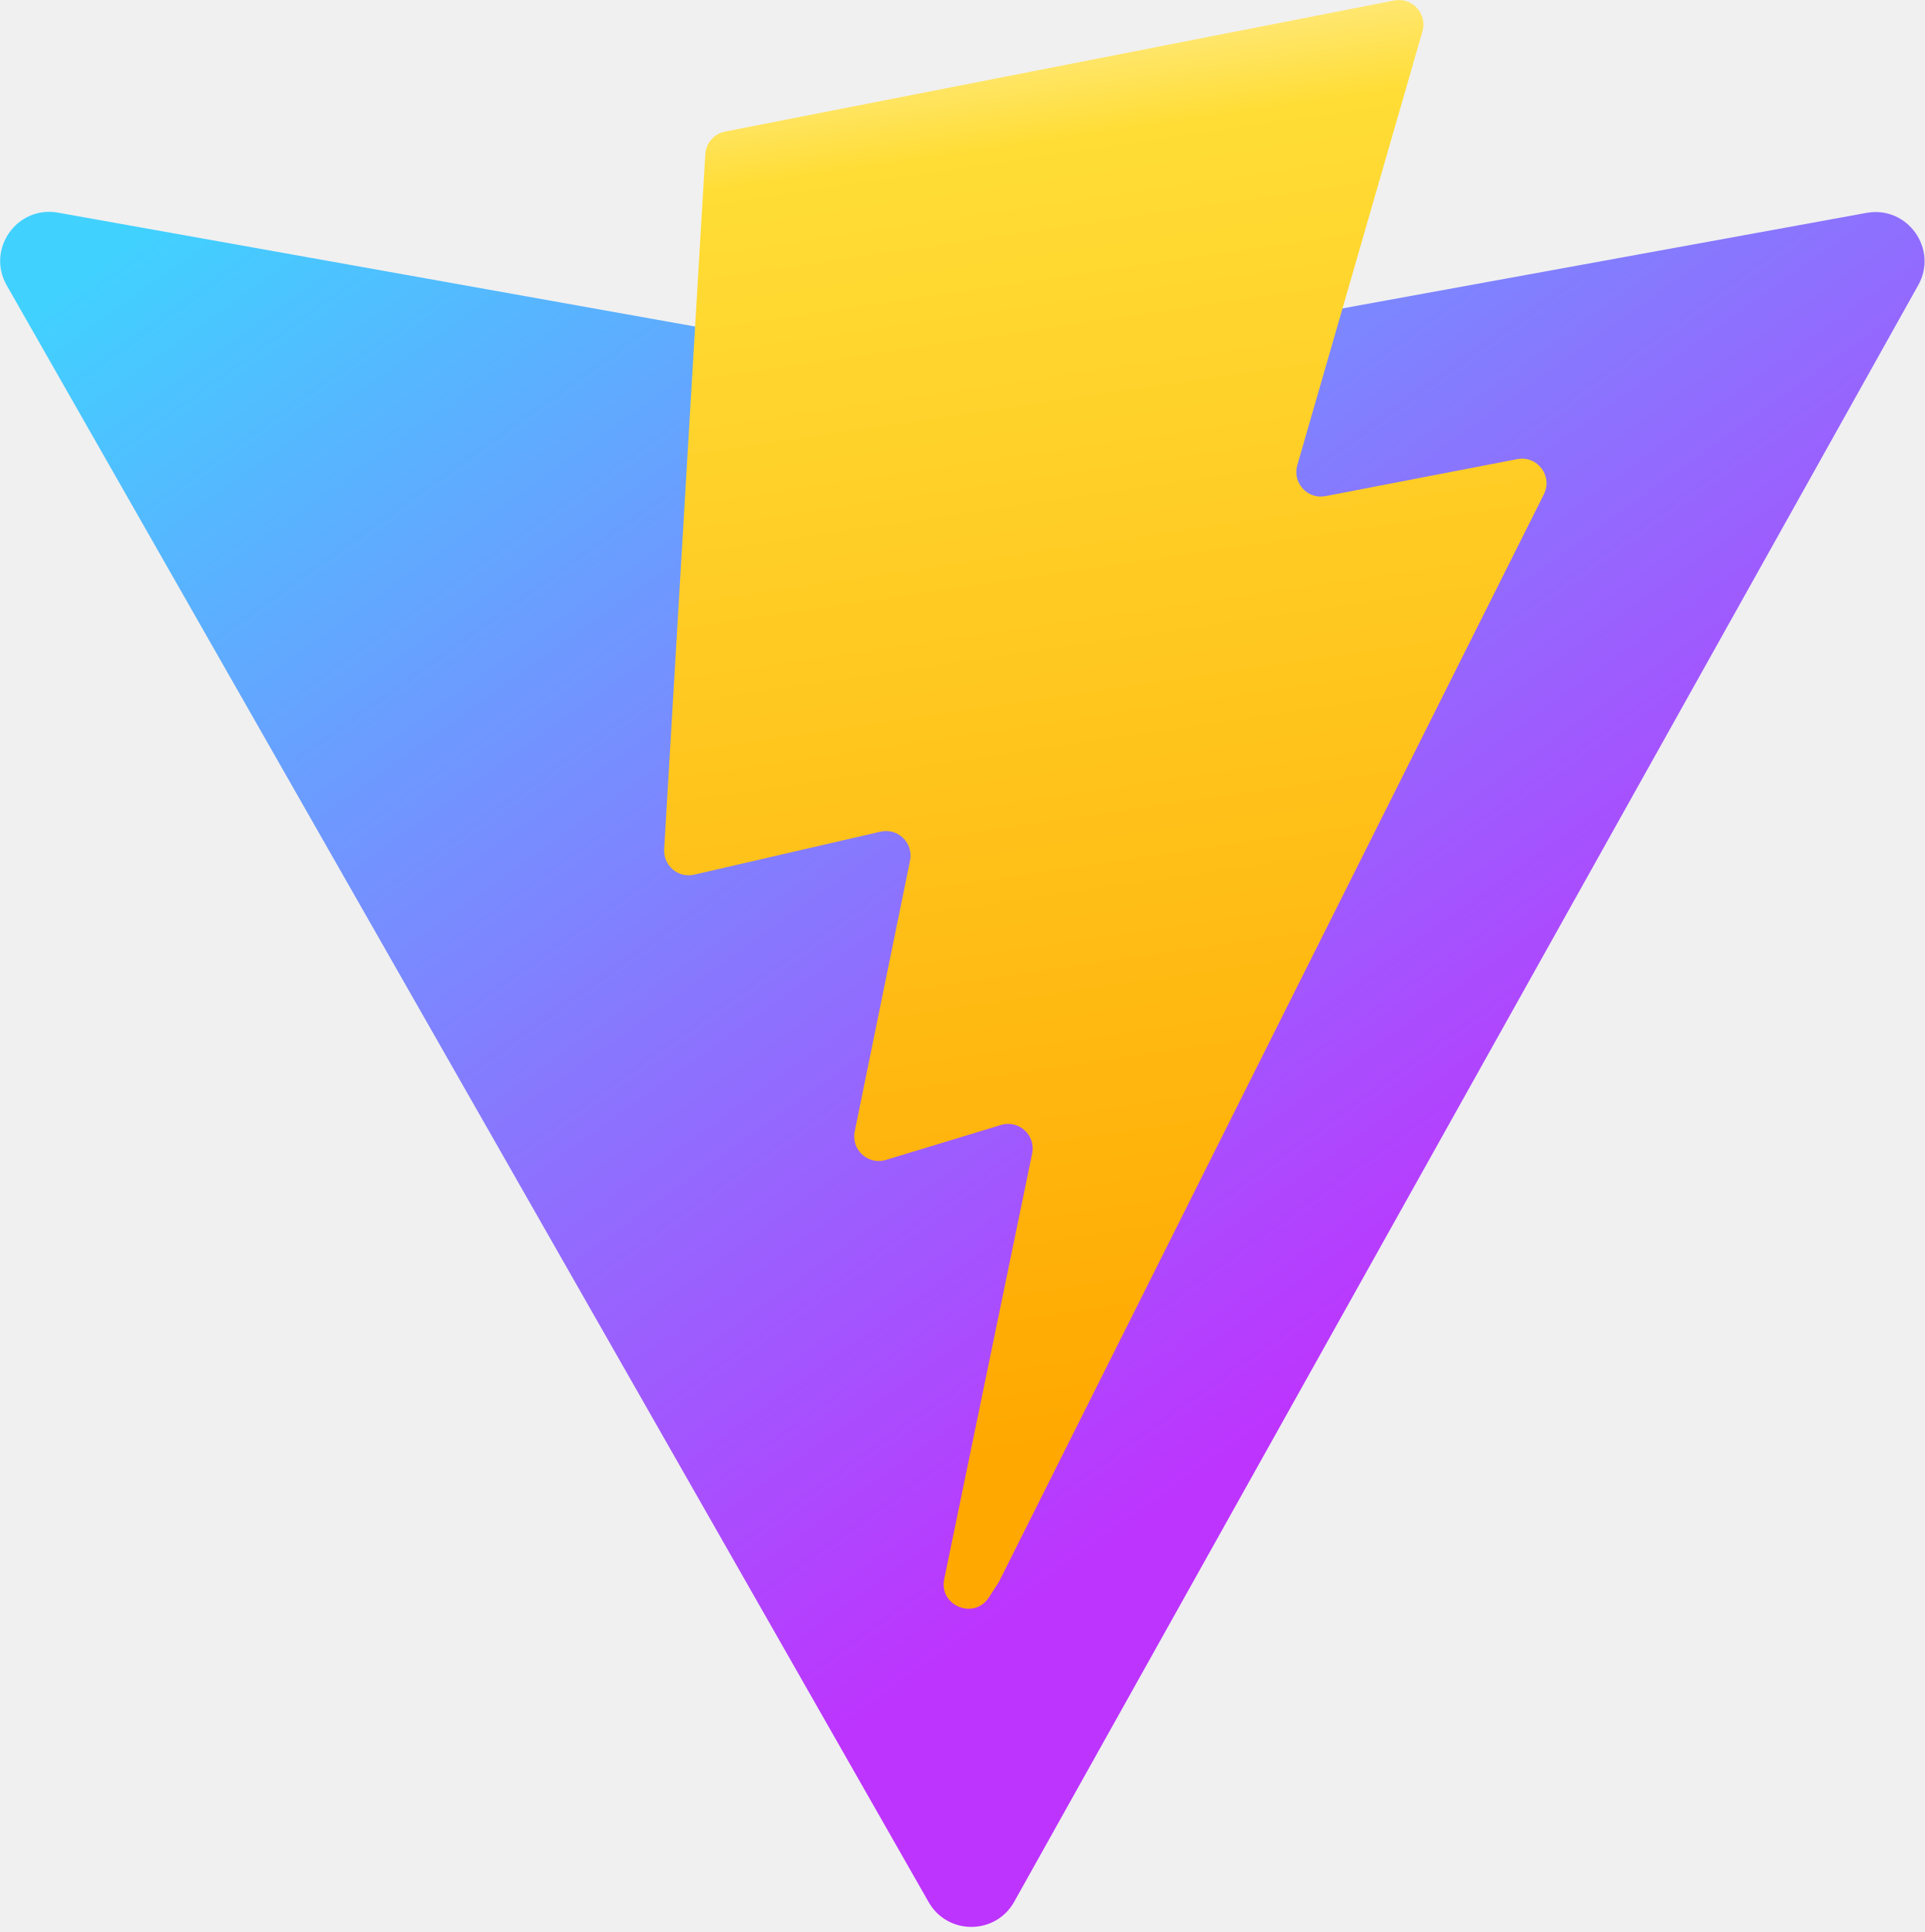
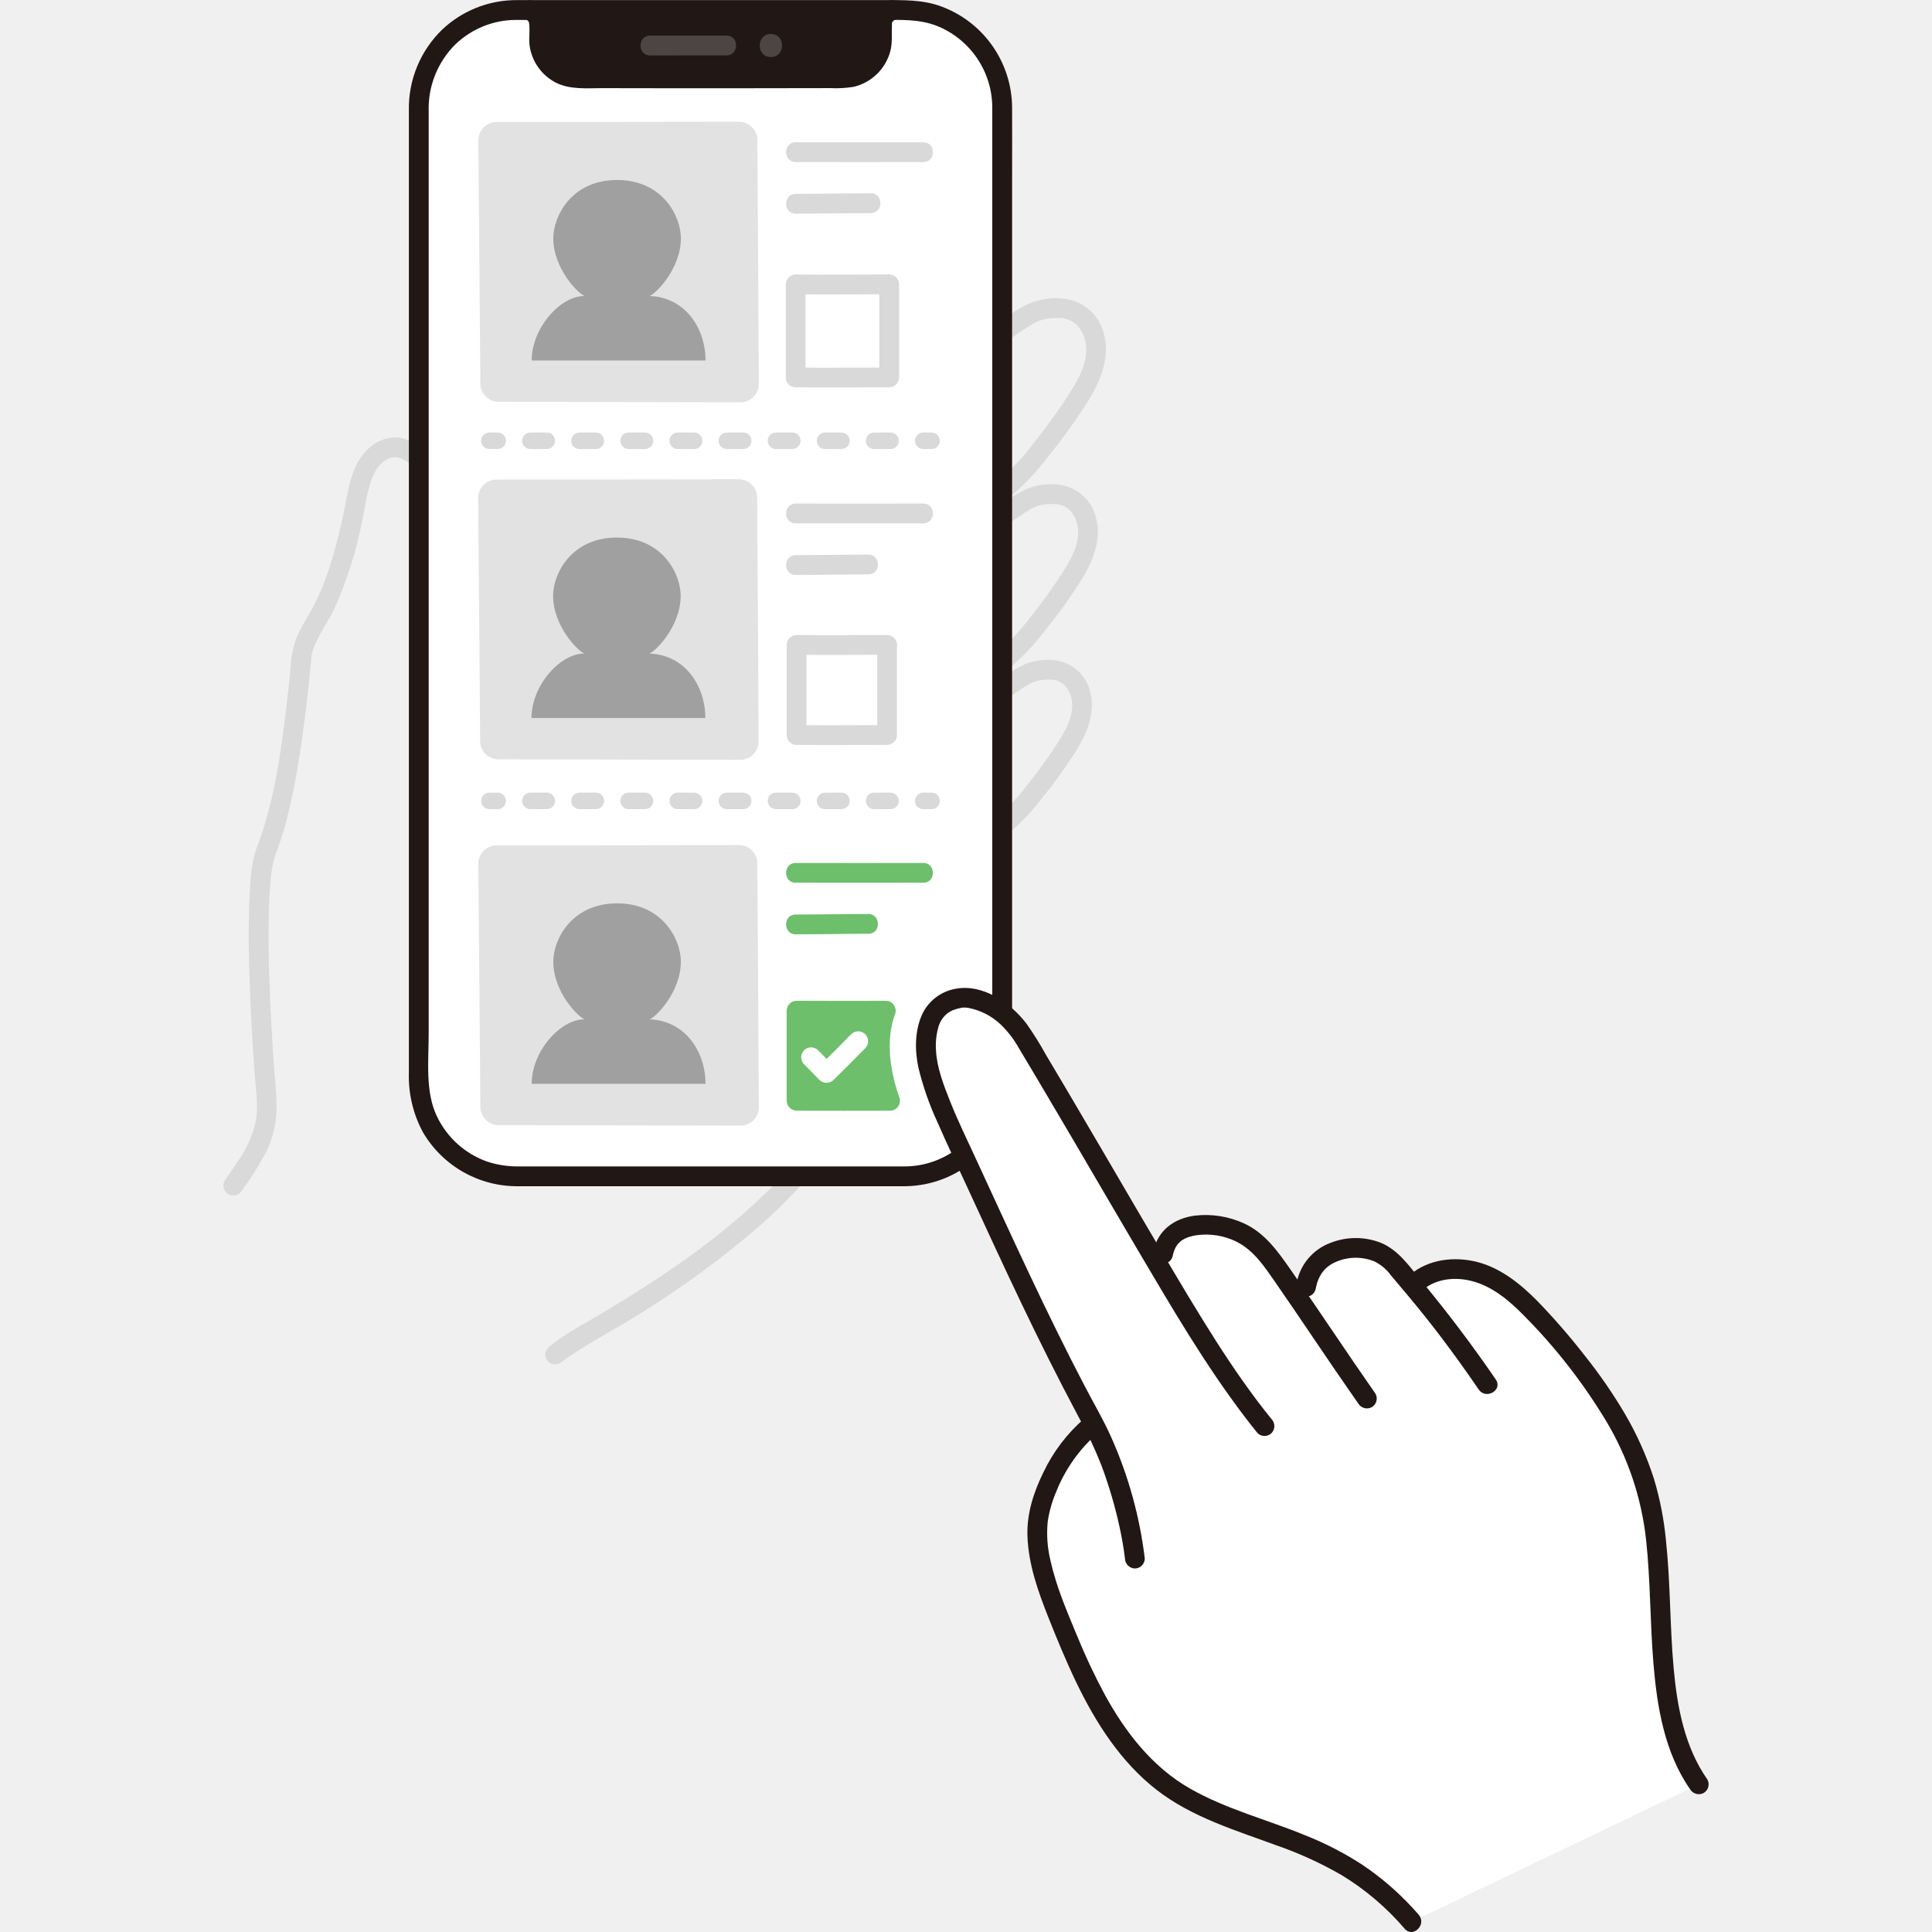
- <svg xmlns="http://www.w3.org/2000/svg" aria-hidden="true" role="img" class="iconify iconify--logos" width="31.88" height="32" preserveAspectRatio="xMidYMid meet" viewBox="0 0 256 257">
+ <svg xmlns="http://www.w3.org/2000/svg" width="800px" height="800px" viewBox="-54.13 0 468.295 468.295">
  <defs>
-     <linearGradient id="IconifyId1813088fe1fbc01fb466" x1="-.828%" x2="57.636%" y1="7.652%" y2="78.411%">
-       <stop offset="0%" stop-color="#41D1FF" />
-       <stop offset="100%" stop-color="#BD34FE" />
-     </linearGradient>
-     <linearGradient id="IconifyId1813088fe1fbc01fb467" x1="43.376%" x2="50.316%" y1="2.242%" y2="89.03%">
-       <stop offset="0%" stop-color="#FFEA83" />
-       <stop offset="8.333%" stop-color="#FFDD35" />
-       <stop offset="100%" stop-color="#FFA800" />
-     </linearGradient>
+     <style>.a{fill:#d9d9d9;}.b{fill:#ffffff;}.c{fill:#211715;}.d{fill:#4d4544;}.e,.f{fill:none;stroke:#d9d9d9;stroke-linecap:round;stroke-linejoin:round;stroke-width:4px;}.f{stroke-dasharray:3.968 7.936;}.g{fill:#e2e2e2;}.h{fill:#6dbf6b;}.i{fill:#a0a0a0;}</style>
  </defs>
-   <path fill="url(#IconifyId1813088fe1fbc01fb466)" d="M255.153 37.938L134.897 252.976c-2.483 4.44-8.862 4.466-11.382.048L.875 37.958c-2.746-4.814 1.371-10.646 6.827-9.67l120.385 21.517a6.537 6.537 0 0 0 2.322-.004l117.867-21.483c5.438-.991 9.574 4.796 6.877 9.62Z" />
-   <path fill="url(#IconifyId1813088fe1fbc01fb467)" d="M185.432.063L96.44 17.501a3.268 3.268 0 0 0-2.634 3.014l-5.474 92.456a3.268 3.268 0 0 0 3.997 3.378l24.777-5.718c2.318-.535 4.413 1.507 3.936 3.838l-7.361 36.047c-.495 2.426 1.782 4.5 4.151 3.78l15.304-4.649c2.372-.72 4.652 1.36 4.15 3.788l-11.698 56.621c-.732 3.542 3.979 5.473 5.943 2.437l1.313-2.028l72.516-144.72c1.215-2.423-.88-5.186-3.54-4.672l-25.505 4.922c-2.396.462-4.435-1.77-3.759-4.114l16.646-57.705c.677-2.35-1.37-4.583-3.769-4.113Z" />
+   <path class="a" d="M4.485,288.588a72.523,72.523,0,0,0,5.8-9.179,24.586,24.586,0,0,0,2.624-11.1c-.02-3.7-.471-7.407-.72-11.094q-.37-5.454-.65-10.912c-.349-6.9-.594-13.806-.568-20.714.01-2.9.069-5.8.231-8.7.068-1.211.155-2.421.272-3.628.123-1.268.181-1.775.356-2.821a24.1,24.1,0,0,1,1.333-4.734,66.812,66.812,0,0,0,2.283-7.384A176.3,176.3,0,0,0,18.9,180.261q1.3-8.821,2.144-17.7c.113-1.162.227-2.323.323-3.486.011-.129.016-.261.034-.388-.008.058-.057.343.007.043.06-.28.133-.555.215-.828a17.086,17.086,0,0,1,.662-1.809c1.288-3.006,3.256-5.653,4.659-8.607a96.98,96.98,0,0,0,6.664-21c.774-3.538,1.188-7.3,2.483-10.691.913-2.393,3.055-5.22,5.944-4.936a6.017,6.017,0,0,1,3.488,1.922c2.214,2.157,5.612-1.234,3.394-3.394-2.59-2.523-6.14-4.068-9.761-2.974-3.5,1.059-6,4.01-7.365,7.292-1.462,3.515-1.92,7.394-2.723,11.1-.788,3.635-1.662,7.254-2.736,10.817a65.525,65.525,0,0,1-3.9,10.2c-1.5,3.037-3.447,5.778-4.747,8.921a25.774,25.774,0,0,0-1.428,7.676q-.417,4.3-.928,8.582c-1.387,11.588-3.019,23.48-7.2,34.436-1.521,3.988-1.618,8.663-1.806,12.874-.29,6.508-.172,13.034.048,19.541.252,7.448.682,14.89,1.216,22.323.274,3.809.964,7.86.271,11.653a27.019,27.019,0,0,1-4.389,9.76c-1.012,1.55-2.083,3.062-3.136,4.584a2.424,2.424,0,0,0,.861,3.284,2.449,2.449,0,0,0,3.284-.861Z" />
+   <path class="a" d="M82.142,330.03c.119-.1.24-.2.361-.3-.5.4,0,0,.089-.061.284-.2.566-.407.853-.605.762-.525,1.538-1.028,2.319-1.523,1.891-1.2,3.812-2.352,5.738-3.494,3.366-2,6.8-3.893,10.1-6a233.546,233.546,0,0,0,27.784-20.365,133.547,133.547,0,0,0,11.055-10.855c2.074-2.281-1.311-5.686-3.394-3.394-13.317,14.654-29.911,25.815-46.867,35.819-3.867,2.281-7.986,4.475-11.433,7.381a2.419,2.419,0,0,0,0,3.394,2.451,2.451,0,0,0,3.394,0Z" />
+   <path class="a" d="M190,82.716a66.361,66.361,0,0,1,6.45-4.362,10.894,10.894,0,0,1,5.638-1.256,6.335,6.335,0,0,1,4.643,1.511,8.266,8.266,0,0,1,2.283,4.452c.8,4.312-1.628,8.753-3.876,12.242a143.487,143.487,0,0,1-8.638,12.009,58.523,58.523,0,0,1-9.408,9.884,2.412,2.412,0,0,0,0,3.394,2.462,2.462,0,0,0,3.394,0,58.446,58.446,0,0,0,9.408-9.884,136.671,136.671,0,0,0,9.963-13.891c2.752-4.491,4.9-9.865,3.749-15.2a11.284,11.284,0,0,0-9.439-9.166,17.2,17.2,0,0,0-8.233.87c-3,1.159-5.808,3.321-8.356,5.252a2.477,2.477,0,0,0-.861,3.284,2.416,2.416,0,0,0,3.283.861Z" />
+   <path class="a" d="M190,127.216c1.778-1.324,3.636-2.563,5.52-3.73a9.677,9.677,0,0,1,5.177-1.312,6.02,6.02,0,0,1,4.093,1.121,7.168,7.168,0,0,1,2.243,4.039c.826,3.853-1.359,7.91-3.351,11.045a126.837,126.837,0,0,1-7.927,11.066,55.361,55.361,0,0,1-8.663,9.161,2.414,2.414,0,0,0,0,3.394,2.459,2.459,0,0,0,3.394,0,55.926,55.926,0,0,0,8.8-9.331,120.12,120.12,0,0,0,9.118-12.8c2.5-4.175,4.424-9.243,3.18-14.147a10.556,10.556,0,0,0-9.18-8.257,15.7,15.7,0,0,0-7.433.946,35.3,35.3,0,0,0-7.392,4.66,2.475,2.475,0,0,0-.861,3.284,2.417,2.417,0,0,0,3.283.861Z" />
+   <path class="a" d="M190,169.376c1.631-1.216,3.338-2.354,5.07-3.42a9.093,9.093,0,0,1,4.942-1.2,5.106,5.106,0,0,1,3.689,1.14,6.746,6.746,0,0,1,1.948,3.777c.612,3.51-1.334,7.124-3.143,9.981a116.357,116.357,0,0,1-7.311,10.214,53.288,53.288,0,0,1-8.1,8.621,2.415,2.415,0,0,0,0,3.394,2.457,2.457,0,0,0,3.394,0,53.94,53.94,0,0,0,8.238-8.789,110.349,110.349,0,0,0,8.483-11.923c2.315-3.886,4.065-8.547,3-13.108a10.031,10.031,0,0,0-8.464-7.989,14.979,14.979,0,0,0-7.189.809,32.021,32.021,0,0,0-6.974,4.351,2.475,2.475,0,0,0-.861,3.284,2.416,2.416,0,0,0,3.283.861Z" />
+   <path class="b" d="M70.9,2.428h94.352a23.529,23.529,0,0,1,23.529,23.529V261.6a23.527,23.527,0,0,1-23.527,23.527H70.9A23.527,23.527,0,0,1,47.378,261.6V25.955A23.527,23.527,0,0,1,70.9,2.428Z" />
+   <path class="c" d="M162.155,2.428c0,.052-2.489.833-2.489,3.257V9.374a9.582,9.582,0,0,1-9.567,9.585c-9.117.013-22.786.032-32.017.05-9.231-.018-22.9-.037-32.016-.05A9.58,9.58,0,0,1,76.5,9.374V5.685a3.767,3.767,0,0,0-2.264-3.257" />
+   <path class="c" d="M160.944.355a11.4,11.4,0,0,0-2.518,1.966c-1.2,1.552-1.16,3.316-1.16,5.184a11.017,11.017,0,0,1-.665,4.912,7.252,7.252,0,0,1-2.883,3.157,8.088,8.088,0,0,1-4.286.986l-5.623.008-12.356.018q-11.437.018-22.875.006L96.1,16.573l-5.82-.008A37.124,37.124,0,0,1,85,16.5a7.248,7.248,0,0,1-6.089-6.6c-.112-2.076.357-4.413-.458-6.381a5.783,5.783,0,0,0-1.562-2.173,7.513,7.513,0,0,0-.959-.712c-.245-.152-.829-.577,0,.1a2.469,2.469,0,0,0-3.394,0,2.418,2.418,0,0,0,0,3.394,8.367,8.367,0,0,0,1.049.7c.279.167-.289-.264,0-.014a3.044,3.044,0,0,1,.337.325.941.941,0,0,1,.2.521c.256,1.749-.13,3.632.12,5.42A11.963,11.963,0,0,0,80.6,20.032c3.485,1.736,7.4,1.33,11.178,1.335l12.724.019q11.945.018,23.887,0l12.873-.02,5.9-.008a26.2,26.2,0,0,0,5.626-.313,12.075,12.075,0,0,0,8.847-8.493c.6-2.171.331-4.364.429-6.577a1.63,1.63,0,0,1,.1-.664c.007-.015.473-.458.224-.275.3-.22.69-.32.979-.541a2.48,2.48,0,0,0,.861-3.284,2.416,2.416,0,0,0-3.283-.861Z" />
+   <path class="c" d="M165.257,282.729h-93.5a23.8,23.8,0,0,1-7.785-1.164,21.4,21.4,0,0,1-12.209-11c-2.857-5.937-1.986-13.542-1.986-19.982V26.969a21.932,21.932,0,0,1,6.459-16.2A21.258,21.258,0,0,1,70.912,4.828c.842-.006,1.684,0,2.526,0H159.69c4.5,0,8.9-.222,13.209,1.418a21.379,21.379,0,0,1,13.488,19.945c0,1.886,0,3.772,0,5.658V247.236c0,4.918.083,9.844,0,14.762a21.351,21.351,0,0,1-21.126,20.731c-3.087.026-3.094,4.826,0,4.8a26.224,26.224,0,0,0,25.723-22.8,51.35,51.35,0,0,0,.207-6.458V43.02c0-5.655.032-11.31,0-16.964A26.3,26.3,0,0,0,174.175,1.617c-4.622-1.743-9.381-1.589-14.2-1.589H73.147c-1.009,0-2.022-.021-3.031.013A26.179,26.179,0,0,0,53.11,7.116,26.528,26.528,0,0,0,44.978,26.7V259.976a28.54,28.54,0,0,0,3.42,14.488,26.443,26.443,0,0,0,23.245,13.065h93.614C168.346,287.529,168.351,282.729,165.257,282.729Z" />
+   <path class="d" d="M103.44,13.434q9.264,0,18.528-.01c3.089,0,3.094-4.8,0-4.8q-9.264,0-18.528.01c-3.088,0-3.094,4.8,0,4.8Z" />
+   <path class="d" d="M132.724,13.834c3.6,0,3.609-5.6,0-5.6s-3.609,5.6,0,5.6Z" />
+   <path class="e" d="M64.5,106.833l2,0" />
+   <path class="f" d="M74.43,106.839c21.948,0,73.359,0,91.266,0" />
+   <path class="e" d="M169.667,106.833h2" />
+   <path class="e" d="M64.5,194.122c.315,0,1,0,2,0" />
+   <path class="f" d="M74.43,194.128c21.948.005,73.359,0,91.266,0" />
+   <path class="e" d="M169.667,194.123h2" />
+   <path class="g" d="M61.811,33.891c.08,13.307.417,45.06.488,59.235a4.447,4.447,0,0,0,4.589,4.265c13.356.019,44.167.095,58.32.112a4.448,4.448,0,0,0,4.6-4.3c-.05-14.95-.3-46.47-.364-59.431a4.447,4.447,0,0,0-4.6-4.267c-13.291.013-44.854.062-58.443.074A4.447,4.447,0,0,0,61.811,33.891Z" />
+   <path class="g" d="M61.764,120.558c.079,13.307.417,45.06.488,59.234a4.445,4.445,0,0,0,4.589,4.265c13.355.019,44.167.1,58.32.113a4.45,4.45,0,0,0,4.6-4.3c-.05-14.949-.3-46.469-.365-59.431a4.445,4.445,0,0,0-4.6-4.266c-13.291.012-44.855.062-58.443.074A4.446,4.446,0,0,0,61.764,120.558Z" />
+   <path class="a" d="M138.731,126.858c10.315.033,20.629,0,30.943,0,3.089,0,3.094-4.8,0-4.8-10.314,0-20.628.033-30.943,0-3.089-.01-3.093,4.79,0,4.8Z" />
+   <path class="a" d="M138.731,139.361c5.874,0,11.748-.13,17.622-.132,3.089,0,3.094-4.8,0-4.8-5.874,0-11.748.129-17.622.132-3.088,0-3.094,4.8,0,4.8Z" />
+   <path class="h" d="M138.731,213.969c10.315.034,20.629,0,30.943,0,3.089,0,3.094-4.8,0-4.8-10.314,0-20.628.034-30.943,0-3.089-.01-3.093,4.79,0,4.8Z" />
+   <path class="h" d="M138.731,226.472c5.874,0,11.748-.13,17.622-.132,3.089,0,3.094-4.8,0-4.8-5.874,0-11.748.129-17.622.132-3.088,0-3.094,4.8,0,4.8Z" />
+   <path class="a" d="M138.731,39.285c10.315.033,20.629,0,30.943,0,3.089,0,3.094-4.8,0-4.8-10.314,0-20.628.033-30.943,0-3.089-.01-3.093,4.79,0,4.8Z" />
+   <path class="a" d="M138.731,51.788c6.072,0,12.143-.13,18.215-.132,3.089,0,3.094-4.8,0-4.8-6.072,0-12.143.129-18.215.132-3.088,0-3.094,4.8,0,4.8Z" />
+   <path class="g" d="M61.811,209.225c.08,13.307.417,45.06.488,59.234a4.447,4.447,0,0,0,4.589,4.265c13.356.019,44.167.1,58.32.113a4.449,4.449,0,0,0,4.6-4.3c-.05-14.95-.3-46.47-.364-59.431a4.446,4.446,0,0,0-4.6-4.266c-13.291.012-44.854.061-58.443.073A4.448,4.448,0,0,0,61.811,209.225Z" />
+   <path class="a" d="M138.95,180.548c7.315.1,14.633,0,21.949,0a2.435,2.435,0,0,0,2.4-2.4V156.309a2.435,2.435,0,0,0-2.4-2.4c-7.316,0-14.634.1-21.949,0a2.433,2.433,0,0,0-2.4,2.4v21.839c0,3.089,4.8,3.094,4.8,0V156.309l-2.4,2.4c7.315.1,14.633,0,21.949,0l-2.4-2.4v21.839l2.4-2.4c-7.316,0-14.634.1-21.949,0C135.86,175.708,135.858,180.508,138.95,180.548Z" />
+   <path class="a" d="M138.731,93.881c7.555.1,15.113,0,22.668,0a2.435,2.435,0,0,0,2.4-2.4V68.926a2.435,2.435,0,0,0-2.4-2.4c-7.555,0-15.113.1-22.668,0a2.433,2.433,0,0,0-2.4,2.4V91.481c0,3.088,4.8,3.093,4.8,0V68.926l-2.4,2.4c7.555.1,15.113,0,22.668,0l-2.4-2.4V91.481l2.4-2.4c-7.555,0-15.113.1-22.668,0C135.641,89.04,135.64,93.84,138.731,93.881Z" />
+   <path class="h" d="M160.576,244.99c-9.249.009-17.967.014-21.626-.014v21.839c3.669.029,13.394.023,22.663.014C159.168,260.1,158.205,250.986,160.576,244.99Z" />
+   <path class="h" d="M160.576,242.59c-7.209.007-14.418.04-21.626-.014a2.433,2.433,0,0,0-2.4,2.4v21.839a2.437,2.437,0,0,0,2.4,2.4c7.554.057,15.109.021,22.663.014a2.419,2.419,0,0,0,2.314-3.038c-2.268-6.342-3.515-14.1-1.037-20.563a2.418,2.418,0,0,0-1.676-2.952,2.455,2.455,0,0,0-2.953,1.676,26.942,26.942,0,0,0-1.372,11.282,43.571,43.571,0,0,0,2.409,11.833l2.315-3.038c-7.554.007-15.109.043-22.663-.014l2.4,2.4V244.976l-2.4,2.4c7.208.054,14.417.021,21.626.014C163.664,247.387,163.669,242.587,160.576,242.59Z" />
+   <path class="b" d="M140.769,257.969c1.255,1.256,2.485,2.538,3.739,3.8a2.438,2.438,0,0,0,3.394,0q3.881-3.807,7.688-7.69a2.4,2.4,0,0,0-3.4-3.394q-3.8,3.888-7.687,7.69H147.9c-1.254-1.257-2.483-2.539-3.738-3.8a2.4,2.4,0,0,0-3.395,3.394Z" />
+   <path class="i" d="M116.881,87.378c0-7.936-5.047-15.379-13.6-15.628,1.387-.37,7.628-6.522,7.628-14.012,0-5.312-4.413-14.1-15.464-14.109s-15.462,8.8-15.462,14.109c0,7.49,6.241,13.642,7.628,14.012-5.8-.13-12.866,7.692-12.866,15.628Z" />
+   <path class="i" d="M74.694,174.044h0c0-7.935,7.065-15.757,12.865-15.627-1.387-.37-7.628-6.523-7.628-14.013,0-5.311,4.413-14.1,15.463-14.108s15.463,8.8,15.463,14.108c0,7.49-6.24,13.643-7.627,14.013,8.557.248,13.6,7.692,13.6,15.627Z" />
+   <path class="i" d="M74.741,262.711c0-7.935,7.066-15.758,12.866-15.628-1.387-.369-7.628-6.522-7.628-14.012,0-5.312,4.412-14.1,15.462-14.108s15.464,8.8,15.464,14.108c0,7.49-6.241,13.643-7.628,14.012,8.557.249,13.6,7.693,13.6,15.628Z" />
+   <path class="b" d="M288.056,465.814c-16.832-19.46-34.277-19.81-52.759-29.041-16.988-8.484-25.265-26.087-32.335-43.711-2.918-7.275-5.884-14.809-5.654-22.644s6.1-19.168,13.088-24.885l.522-.427c-12.67-23.5-21.191-42.781-34.029-70.485-2.291-4.942-6.08-13.749-6.49-19.129-.706-9.256,3.185-13.121,8.881-13.664,1.7-.162,9.623,1.02,14.955,9.9,12.943,21.544,23.894,40.743,33.5,56.831-1.635-12.959,10.174-12.4,15.886-10.858,4.919,1.33,8.244,4.534,11.182,8.7,2.587,3.665,5.044,7.249,7.523,10.9-.854-9,2.885-13.226,9.6-14.574,3.586-.72,8.867.145,11.671,3.415,1.643,1.915,3.2,3.751,4.7,5.552,4.3-4.656,11.77-5.052,17.593-2.6,5.767,2.424,10.258,7.085,14.426,11.75,11.211,12.544,21.645,26.576,25.417,42.971,4.929,21.423-.8,50.761,11.889,68.71Z" />
+   <path class="c" d="M223.355,377.785a102.071,102.071,0,0,0-8.133-29.4c-1.886-4.242-4.267-8.267-6.413-12.382q-3.442-6.6-6.734-13.282c-4.436-8.988-8.683-18.067-12.89-27.163q-3.49-7.549-6.966-15.1c-2.045-4.433-4.191-8.831-6-13.367-1.57-3.931-3.272-8.3-3.469-12.424a16.263,16.263,0,0,1,.6-5.8,6.415,6.415,0,0,1,2.177-3.255c.337-.274-.444.288.17-.116.13-.085.261-.17.395-.249.192-.115.8-.421.764-.407a12.523,12.523,0,0,1,2.051-.56c.388-.069-.027-.037.452-.056.158-.006.315-.008.474,0s.33.03.5.036c.491.019-.472-.082-.128-.02.134.024.27.041.4.068a15.68,15.68,0,0,1,7.844,4.034A24.718,24.718,0,0,1,192.8,254q2.334,3.89,4.649,7.788,4.419,7.439,8.79,14.905c5.221,8.9,10.407,17.831,15.658,26.718,8.074,13.666,16.148,27.509,25.792,40.148q1.47,1.926,2.993,3.809a2.415,2.415,0,0,0,3.394,0,2.456,2.456,0,0,0,0-3.394c-9.523-11.711-17.71-25.617-25.585-38.853-5.3-8.9-10.5-17.854-15.729-26.791q-4.35-7.431-8.727-14.846-2.334-3.945-4.681-7.88a78.375,78.375,0,0,0-4.671-7.472c-3.868-5.079-10.6-9.761-17.307-8.44a11.06,11.06,0,0,0-7.918,6.03c-1.893,4.047-1.879,8.829-.961,13.13a71.807,71.807,0,0,0,4.675,13.316c2.112,4.886,4.429,9.688,6.657,14.522,4.474,9.707,8.93,19.422,13.54,29.065,4.431,9.269,9.023,18.46,13.851,27.529a98.827,98.827,0,0,1,5.617,11.889,109.362,109.362,0,0,1,4.41,14.991c.546,2.518,1,5.058,1.3,7.618a2.474,2.474,0,0,0,2.4,2.4,2.415,2.415,0,0,0,2.4-2.4Z" />
+   <path class="c" d="M230.1,304.547a7.123,7.123,0,0,1,.814-2.353,5.624,5.624,0,0,1,1.228-1.4,6.594,6.594,0,0,1,1.8-.928c.325-.108.656-.2.99-.277.211-.049.423-.089.636-.13a2.29,2.29,0,0,1,.4-.062,16.642,16.642,0,0,1,9.622,1.576c4.28,2.162,6.867,6.186,9.521,10.006,3,4.323,5.95,8.684,8.9,13.043,3.668,5.421,7.349,10.832,11.1,16.195a2.463,2.463,0,0,0,3.283.861,2.42,2.42,0,0,0,.861-3.284c-6.925-9.9-13.561-20-20.468-29.911-3.111-4.463-6.318-9.055-11.439-11.372a22.473,22.473,0,0,0-11.771-1.868c-4.968.617-9.087,3.5-10.1,8.623a2.462,2.462,0,0,0,1.676,2.952,2.423,2.423,0,0,0,2.953-1.676Z" />
+   <path class="c" d="M264.746,312.561c.543-3.1,2-5.436,4.914-6.685a12.042,12.042,0,0,1,9.4-.106,10.981,10.981,0,0,1,3.983,3.4q2.12,2.484,4.207,4.993c2.66,3.2,5.27,6.45,7.789,9.766,3.2,4.211,6.27,8.518,9.259,12.881,1.735,2.533,5.9.135,4.145-2.423q-8.424-12.3-17.93-23.775c-2.973-3.578-5.69-7.725-10.177-9.465a16.7,16.7,0,0,0-11.95.1,12.876,12.876,0,0,0-8.272,10.04,2.47,2.47,0,0,0,1.677,2.953,2.421,2.421,0,0,0,2.952-1.677Z" />
+   <path class="c" d="M290.126,313.244c3.151-3.2,7.965-3.82,12.2-2.808,5.115,1.223,9.285,4.728,12.883,8.4A135.6,135.6,0,0,1,335.277,344.6a71.068,71.068,0,0,1,9.59,28.659c1.075,9.972.95,20.026,1.783,30.017.879,10.547,2.711,21.592,8.906,30.451a2.464,2.464,0,0,0,3.283.861,2.421,2.421,0,0,0,.861-3.284c-5.491-7.853-7.3-17.52-8.151-26.892-.938-10.3-.77-20.68-1.863-30.971a76.8,76.8,0,0,0-2.958-15.122,78.646,78.646,0,0,0-6.989-15.6,121.181,121.181,0,0,0-9.811-14.218,161.111,161.111,0,0,0-11.33-13.056c-4.278-4.368-9.416-8.471-15.537-9.758-5.753-1.209-12.087-.147-16.329,4.164-2.169,2.2,1.223,5.6,3.394,3.394Z" />
+   <path class="c" d="M289.753,464.117a68.657,68.657,0,0,0-13.708-12.145,78.6,78.6,0,0,0-13.762-7.1c-9.284-3.818-19.214-6.344-27.977-11.351-9.128-5.214-15.64-13.619-20.62-22.709a149.3,149.3,0,0,1-6.873-14.616c-2.4-5.788-4.919-11.649-6.285-17.784a28.132,28.132,0,0,1-.693-9.658,29.32,29.32,0,0,1,2.09-7.279,37.078,37.078,0,0,1,10.168-14.246,2.418,2.418,0,0,0,0-3.394,2.452,2.452,0,0,0-3.394,0,39.976,39.976,0,0,0-9.972,13.157c-2.338,4.761-3.987,9.91-3.816,15.263.221,6.871,2.541,13.405,5.051,19.727,2.115,5.325,4.3,10.633,6.782,15.8,4.731,9.819,10.789,19.315,19.493,26.074,8.565,6.651,19.17,9.8,29.21,13.5a91.844,91.844,0,0,1,15.625,7.154,63.789,63.789,0,0,1,15.287,13.005c2.032,2.335,5.415-1.072,3.394-3.394Z" />
</svg>
